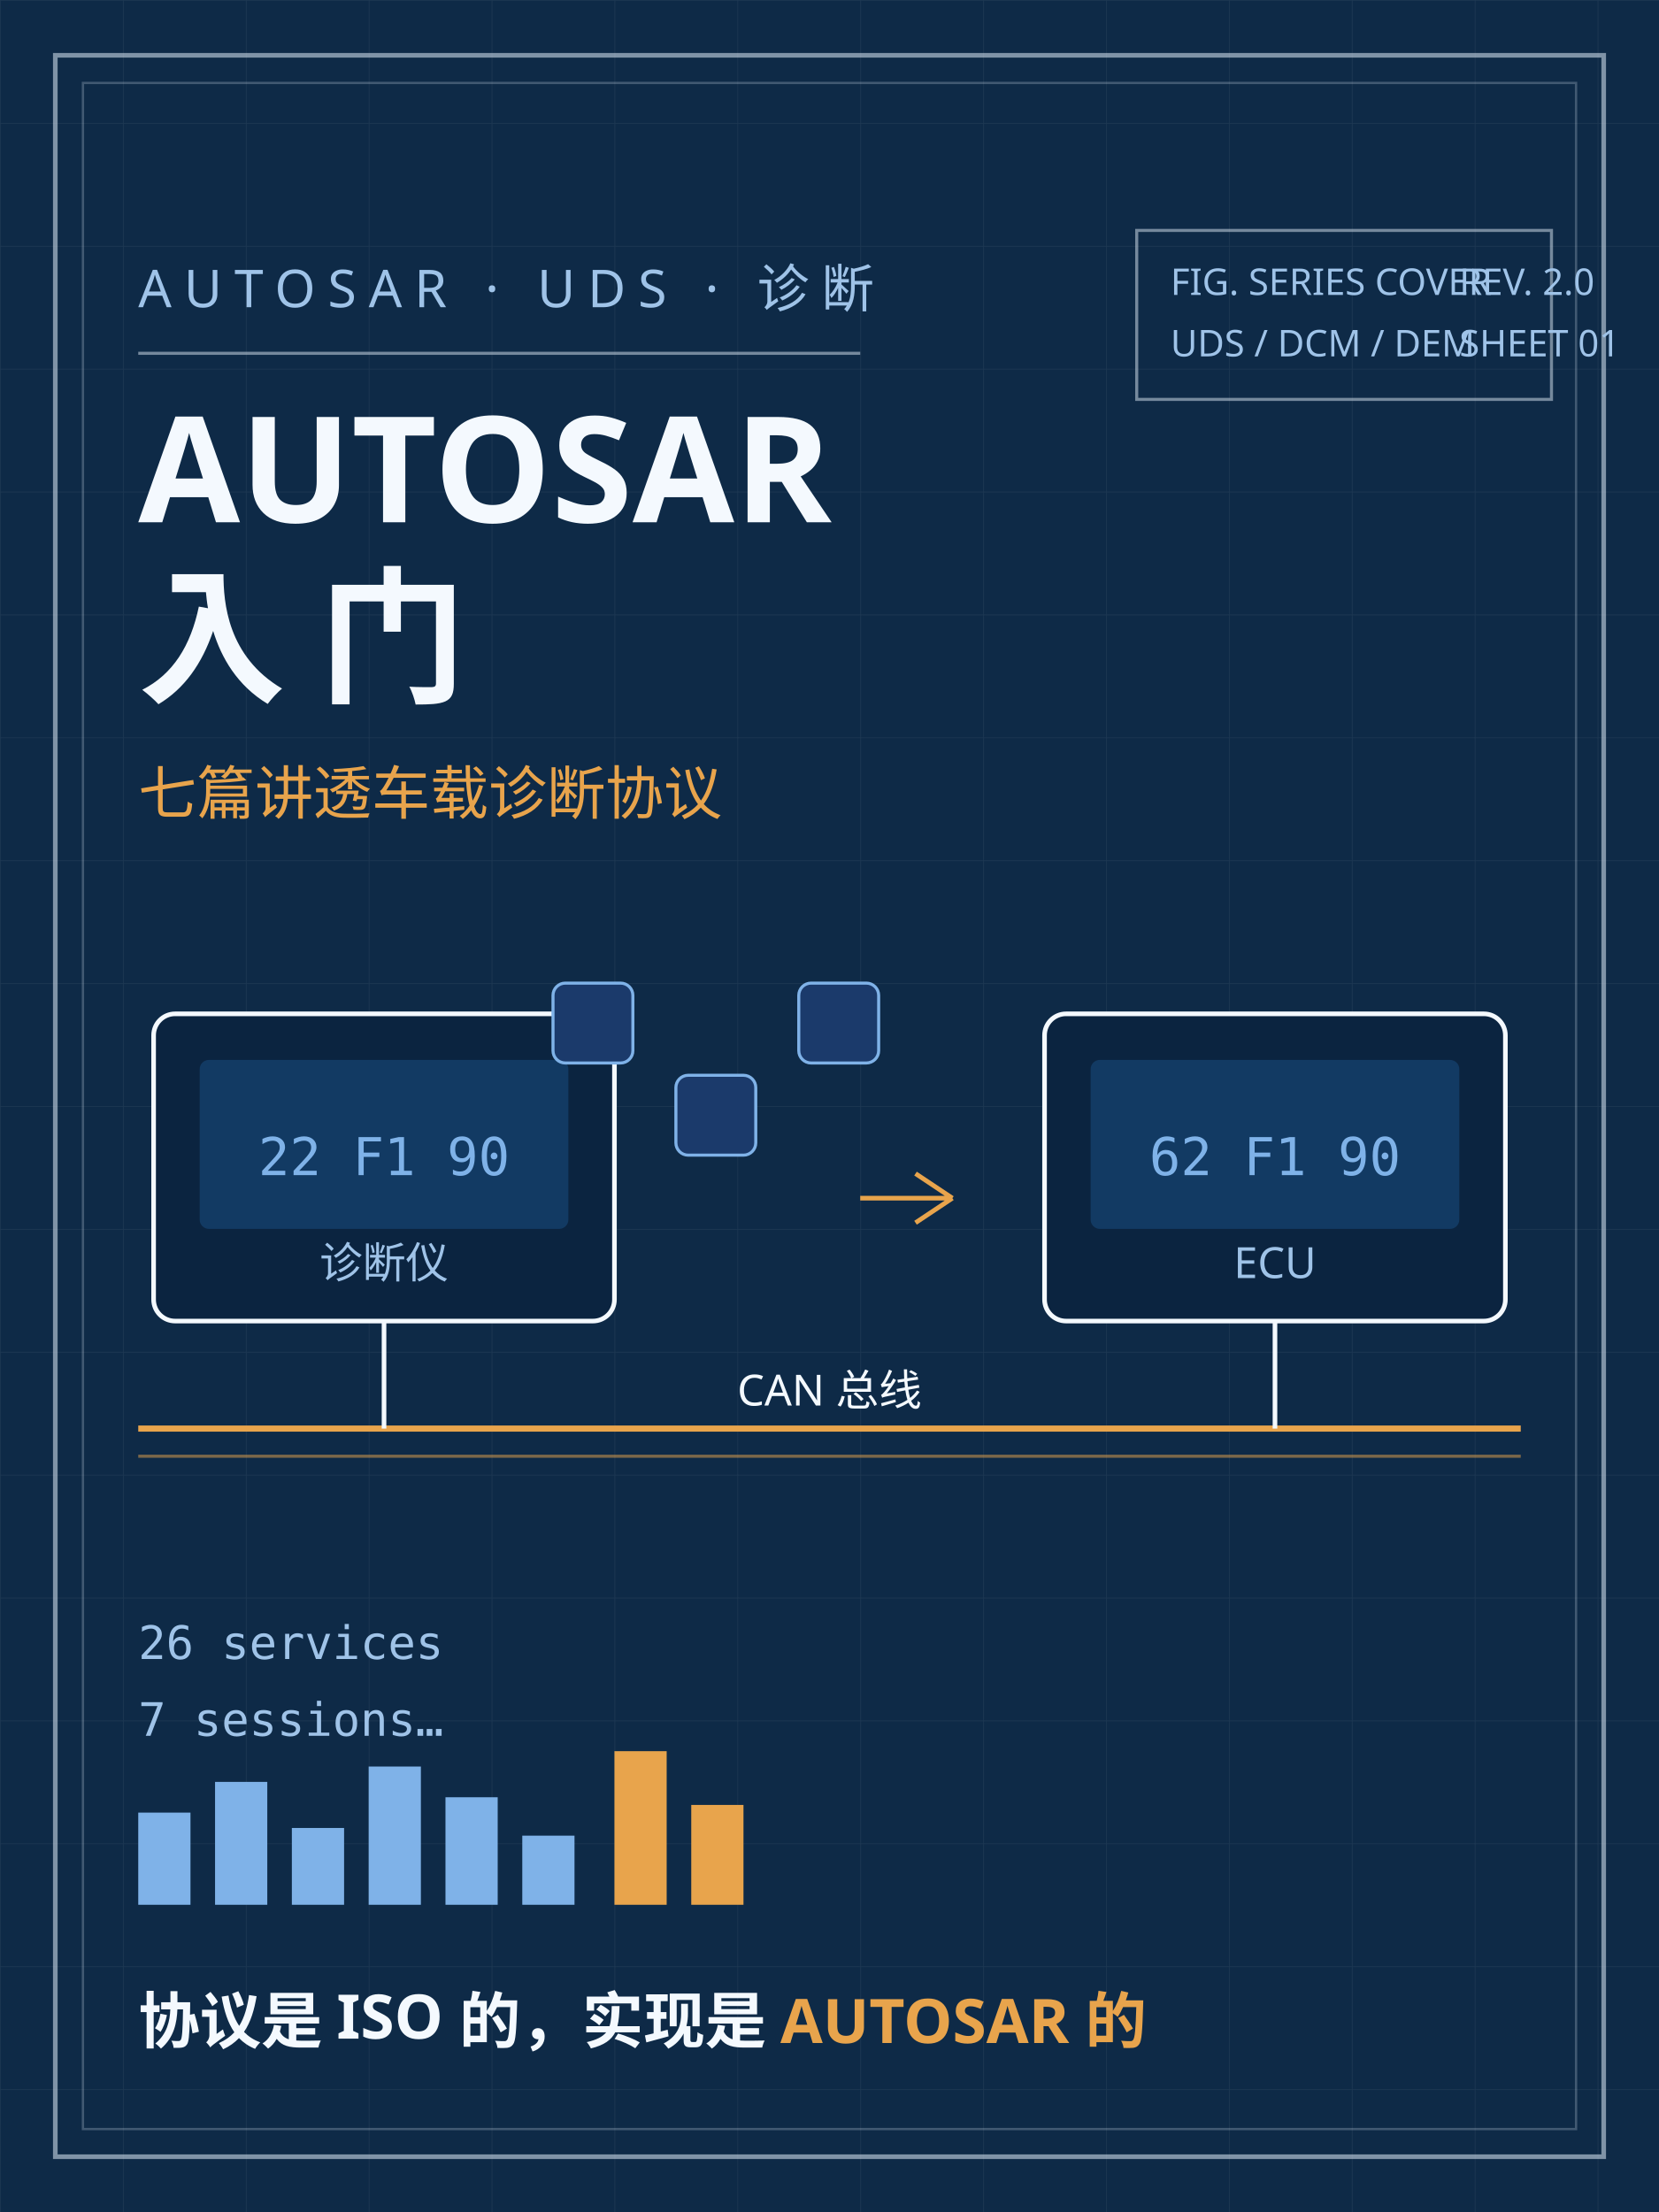
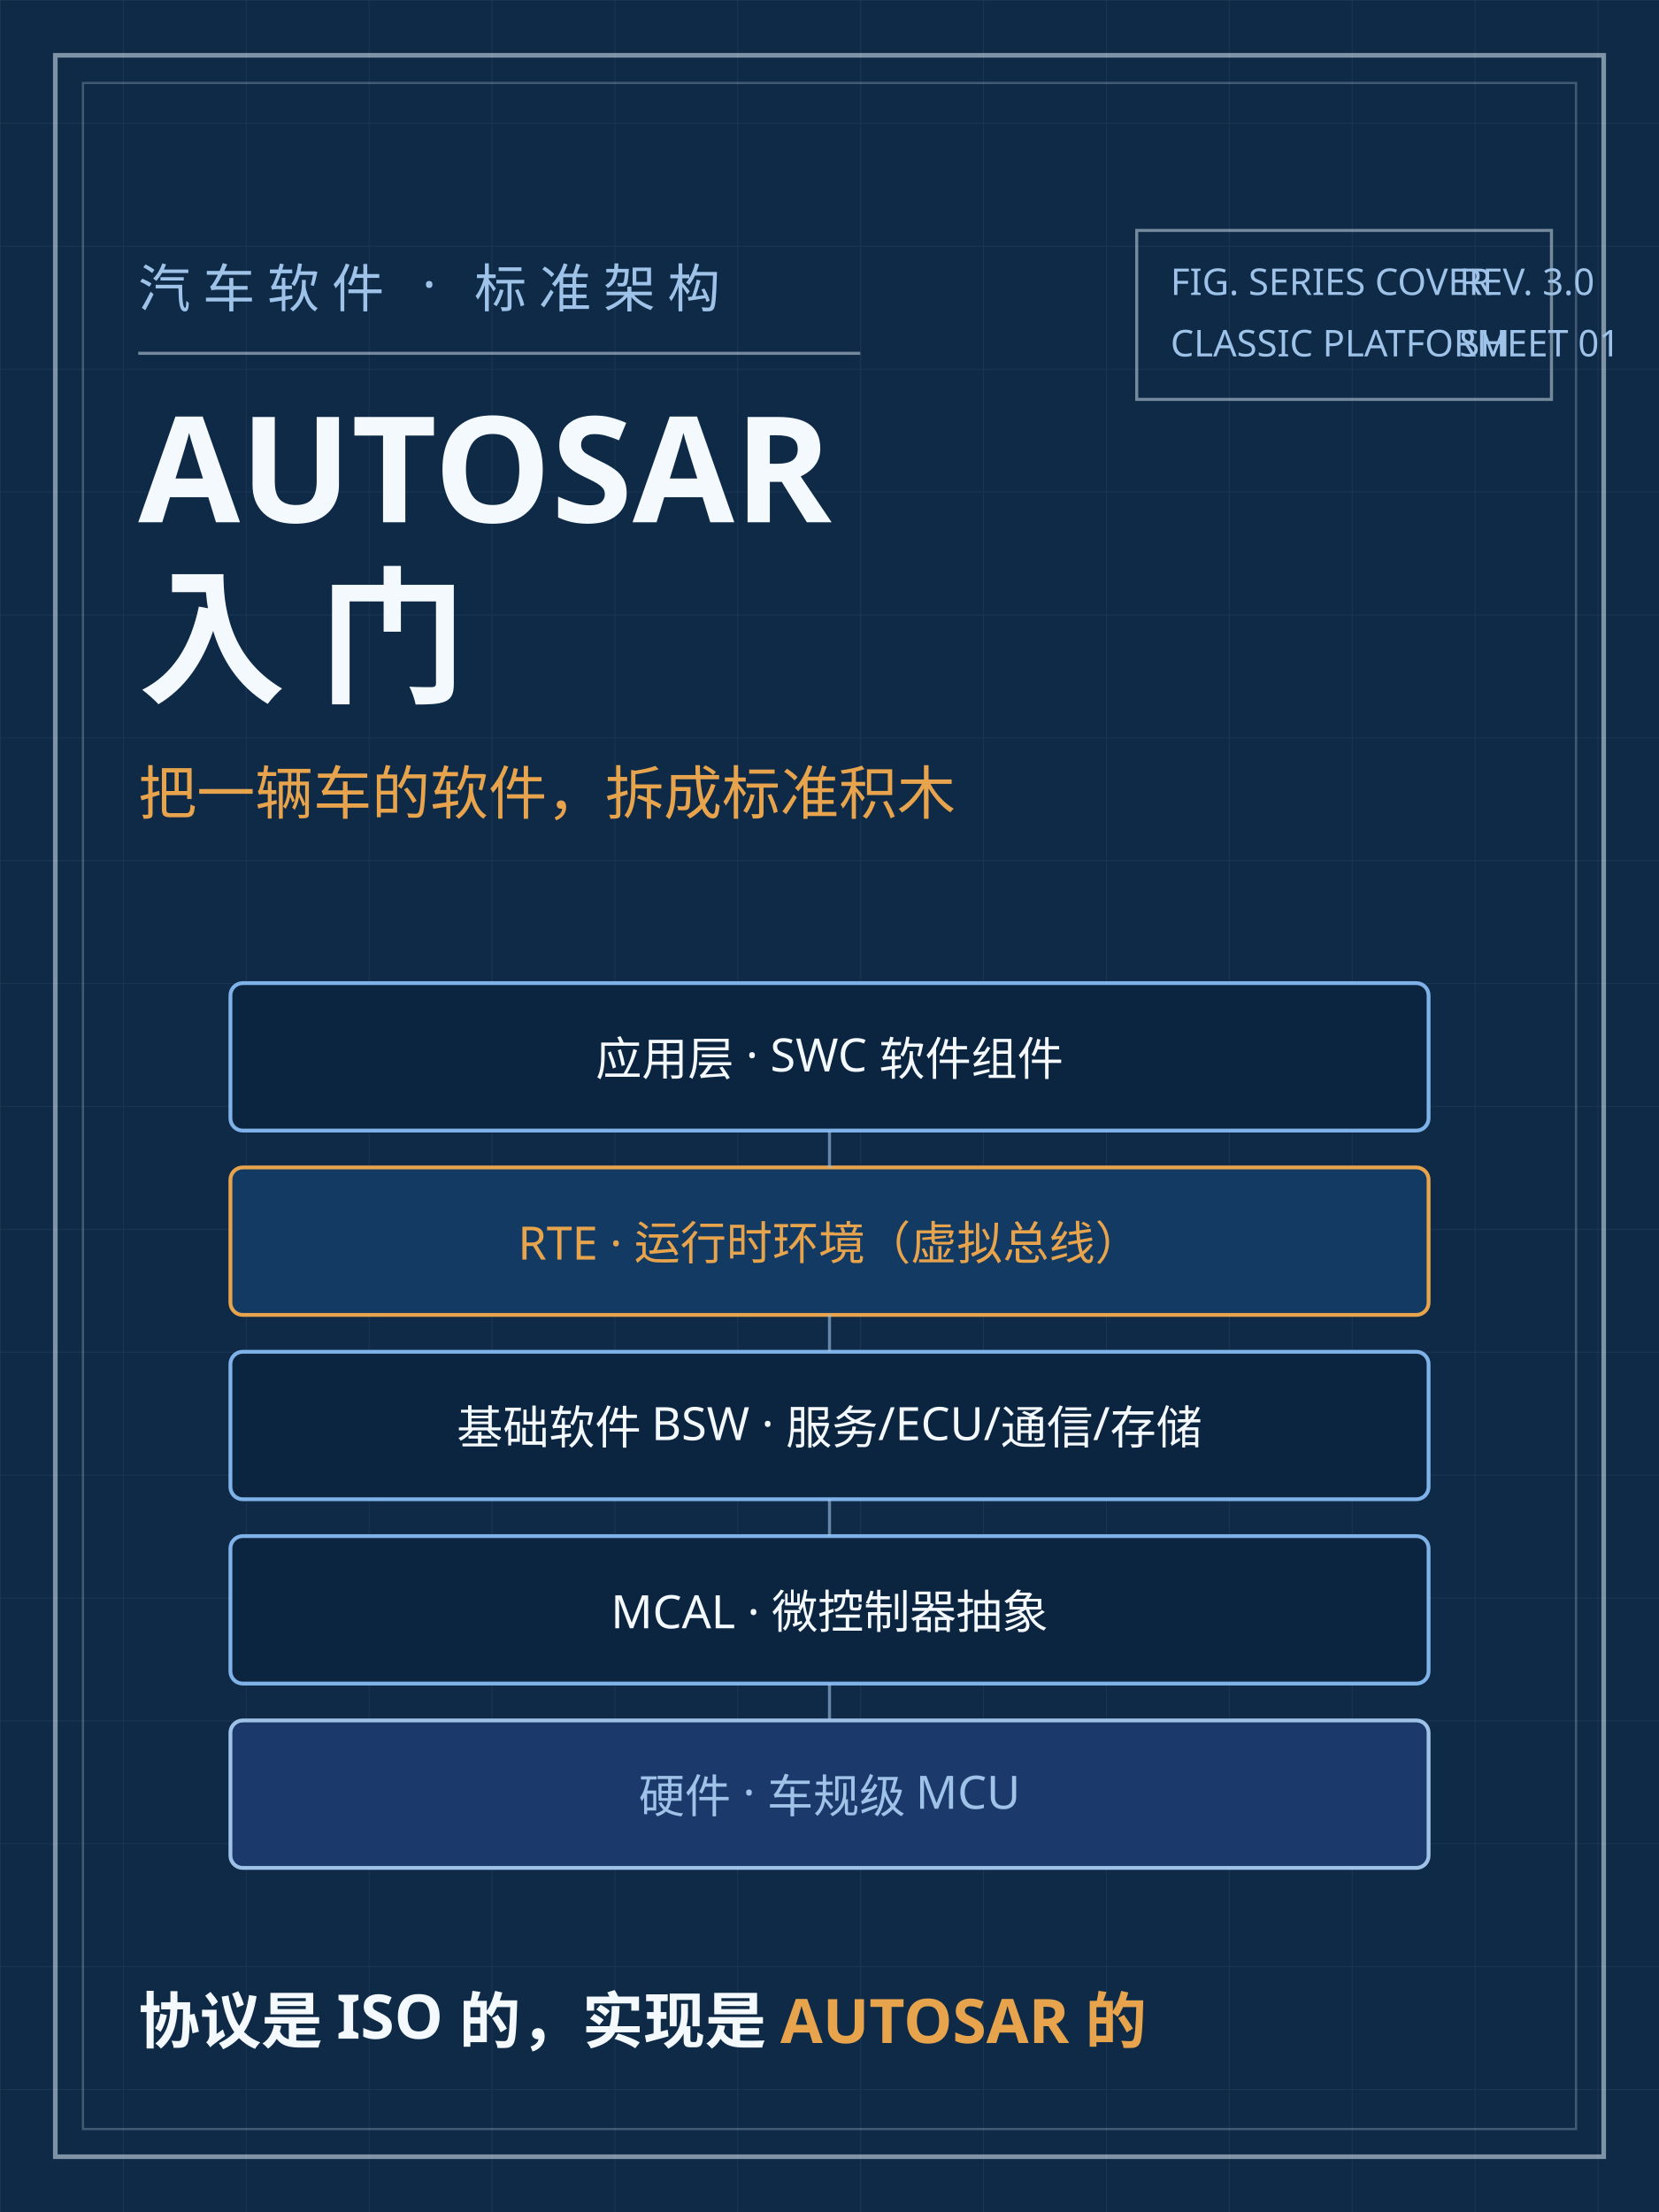
<svg xmlns="http://www.w3.org/2000/svg" viewBox="0 0 1080 1440" font-family="'PingFang SC','Hiragino Sans GB',sans-serif">
  <defs>
    <pattern id="gp" width="80" height="80" patternUnits="userSpaceOnUse">
      <path d="M80 0H0V80" fill="none" stroke="#FFFFFF" stroke-opacity="0.06" stroke-width="1" />
    </pattern>
  </defs>
  <rect width="1080" height="1440" fill="#0E2A47" />
  <rect width="1080" height="1440" fill="url(#gp)" />
  <rect x="36" y="36" width="1008" height="1368" fill="none" stroke="#DCE9F5" stroke-opacity="0.55" stroke-width="3" />
  <rect x="54" y="54" width="972" height="1332" fill="none" stroke="#DCE9F5" stroke-opacity="0.25" stroke-width="1.5" />
-   <text x="90" y="200" fill="#9FC3E8" font-size="34" letter-spacing="8">AUTOSAR · UDS · 诊断</text>
+   <text x="90" y="200" fill="#9FC3E8" font-size="34" letter-spacing="8">汽车软件 · 标准架构</text>
  <line x1="90" y1="230" x2="560" y2="230" stroke="#DCE9F5" stroke-opacity="0.5" stroke-width="2" />
  <text x="90" y="340" fill="#F4F9FE" font-size="96" font-weight="800">AUTOSAR</text>
  <text x="90" y="450" fill="#F4F9FE" font-size="96" font-weight="800">入 门</text>
-   <text x="90" y="530" fill="#E8A44C" font-size="38">七篇讲透车载诊断协议</text>
-   <g>
-     <rect x="100" y="660" width="300" height="200" rx="14" fill="#0B2440" stroke="#F4F9FE" stroke-width="3" />
-     <rect x="130" y="690" width="240" height="110" rx="6" fill="#123A63" />
-     <text x="250" y="765" fill="#7FB2E8" font-size="34" text-anchor="middle" font-family="'SF Mono','Menlo',monospace">22 F1 90</text>
-     <text x="250" y="832" fill="#9FC3E8" font-size="28" text-anchor="middle">诊断仪</text>
+   <text x="90" y="530" fill="#E8A44C" font-size="38">把一辆车的软件，拆成标准积木</text>
+   <g font-size="30" text-anchor="middle">
+     <rect x="150" y="640" width="780" height="96" rx="8" fill="#0B2440" stroke="#7FB2E8" stroke-width="2.5" />
+     <text x="540" y="700" fill="#F4F9FE">应用层 · SWC 软件组件</text>
+     <rect x="150" y="760" width="780" height="96" rx="8" fill="#123A63" stroke="#E8A44C" stroke-width="2.5" />
+     <text x="540" y="820" fill="#E8A44C">RTE · 运行时环境（虚拟总线）</text>
+     <rect x="150" y="880" width="780" height="96" rx="8" fill="#0B2440" stroke="#7FB2E8" stroke-width="2.5" />
+     <text x="540" y="940" fill="#F4F9FE">基础软件 BSW · 服务/ECU/通信/存储</text>
+     <rect x="150" y="1000" width="780" height="96" rx="8" fill="#0B2440" stroke="#7FB2E8" stroke-width="2.5" />
+     <text x="540" y="1060" fill="#F4F9FE">MCAL · 微控制器抽象</text>
+     <rect x="150" y="1120" width="780" height="96" rx="8" fill="#1B3A6B" stroke="#9FC3E8" stroke-width="2.5" />
+     <text x="540" y="1180" fill="#9FC3E8">硬件 · 车规级 MCU</text>
  </g>
-   <g>
-     <rect x="680" y="660" width="300" height="200" rx="14" fill="#0B2440" stroke="#F4F9FE" stroke-width="3" />
-     <rect x="710" y="690" width="240" height="110" rx="6" fill="#123A63" />
-     <text x="830" y="765" fill="#7FB2E8" font-size="34" text-anchor="middle" font-family="'SF Mono','Menlo',monospace">62 F1 90</text>
-     <text x="830" y="832" fill="#9FC3E8" font-size="28" text-anchor="middle">ECU</text>
-   </g>
-   <line x1="90" y1="930" x2="990" y2="930" stroke="#E8A44C" stroke-width="4" />
-   <line x1="90" y1="948" x2="990" y2="948" stroke="#E8A44C" stroke-opacity="0.5" stroke-width="2" />
-   <line x1="250" y1="860" x2="250" y2="930" stroke="#F4F9FE" stroke-width="3" />
-   <line x1="830" y1="860" x2="830" y2="930" stroke="#F4F9FE" stroke-width="3" />
-   <text x="540" y="915" fill="#F4F9FE" font-size="28" text-anchor="middle">CAN 总线</text>
-   <g font-family="'SF Mono','Menlo',monospace">
-     <rect x="360" y="640" width="52" height="52" rx="8" fill="#1B3A6B" stroke="#7FB2E8" stroke-width="2" />
-     <rect x="440" y="700" width="52" height="52" rx="8" fill="#1B3A6B" stroke="#7FB2E8" stroke-width="2" />
-     <rect x="520" y="640" width="52" height="52" rx="8" fill="#1B3A6B" stroke="#7FB2E8" stroke-width="2" />
-     <path d="M560,780 L620,780 M620,780 L596,764 M620,780 L596,796" stroke="#E8A44C" stroke-width="3" fill="none" />
-   </g>
-   <g font-family="'SF Mono','Menlo',monospace">
-     <text x="90" y="1080" fill="#9FC3E8" font-size="30">26 services</text>
-     <text x="90" y="1130" fill="#9FC3E8" font-size="30">7 sessions… </text>
-     <g fill="#7FB2E8">
-       <rect x="90" y="1180" width="34" height="60" />
-       <rect x="140" y="1160" width="34" height="80" />
-       <rect x="190" y="1190" width="34" height="50" />
-       <rect x="240" y="1150" width="34" height="90" />
-       <rect x="290" y="1170" width="34" height="70" />
-       <rect x="340" y="1195" width="34" height="45" />
-     </g>
-     <g fill="#E8A44C">
-       <rect x="400" y="1140" width="34" height="100" />
-       <rect x="450" y="1175" width="34" height="65" />
-     </g>
+   <g stroke="#9FC3E8" stroke-opacity="0.6" stroke-width="2">
+     <line x1="540" y1="736" x2="540" y2="760" />
+     <line x1="540" y1="856" x2="540" y2="880" />
+     <line x1="540" y1="976" x2="540" y2="1000" />
+     <line x1="540" y1="1096" x2="540" y2="1120" />
  </g>
  <text x="90" y="1330" fill="#F4F9FE" font-size="40" font-weight="700">协议是 ISO 的，实现是 <tspan fill="#E8A44C">AUTOSAR 的</tspan>
  </text>
  <g font-size="24" fill="#9FC3E8">
    <rect x="740" y="150" width="270" height="110" fill="none" stroke="#DCE9F5" stroke-opacity="0.5" stroke-width="2" />
    <text x="762" y="192">FIG. SERIES COVER</text>
-     <text x="762" y="232">UDS / DCM / DEM</text>
-     <text x="950" y="192">REV. 2.0</text>
+     <text x="762" y="232">CLASSIC PLATFORM</text>
+     <text x="950" y="192">REV. 3.0</text>
    <text x="950" y="232">SHEET 01</text>
  </g>
</svg>
